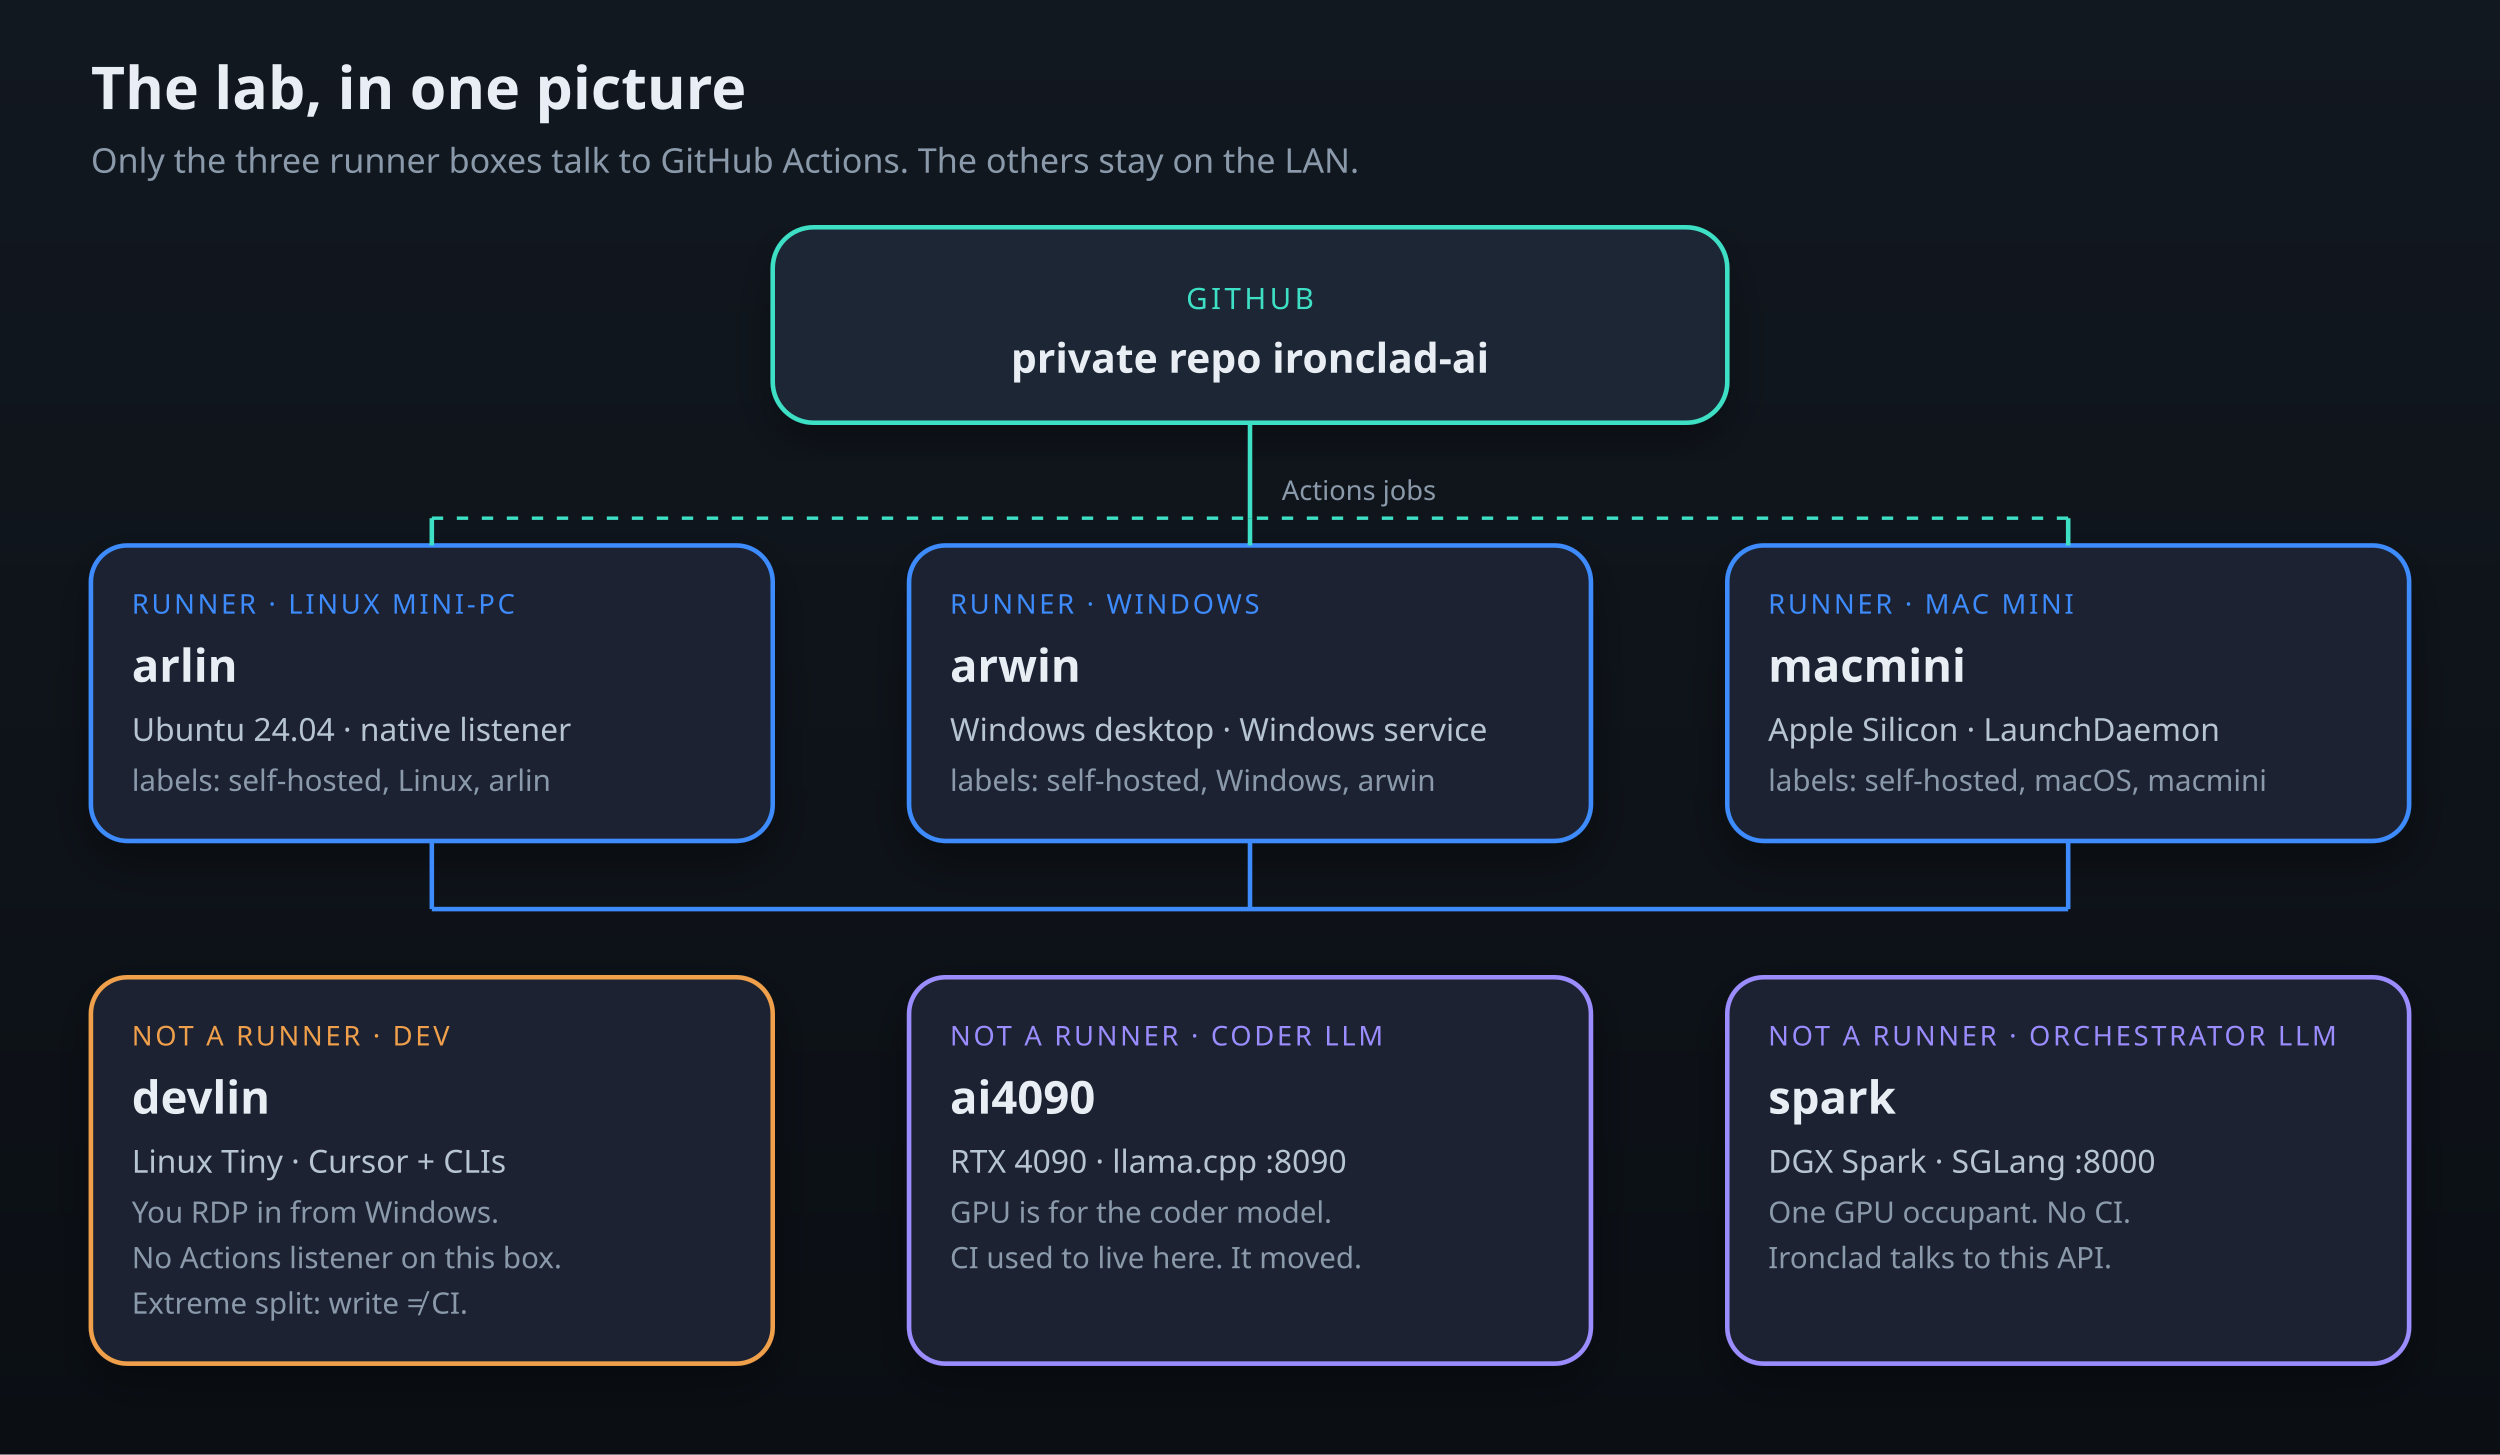
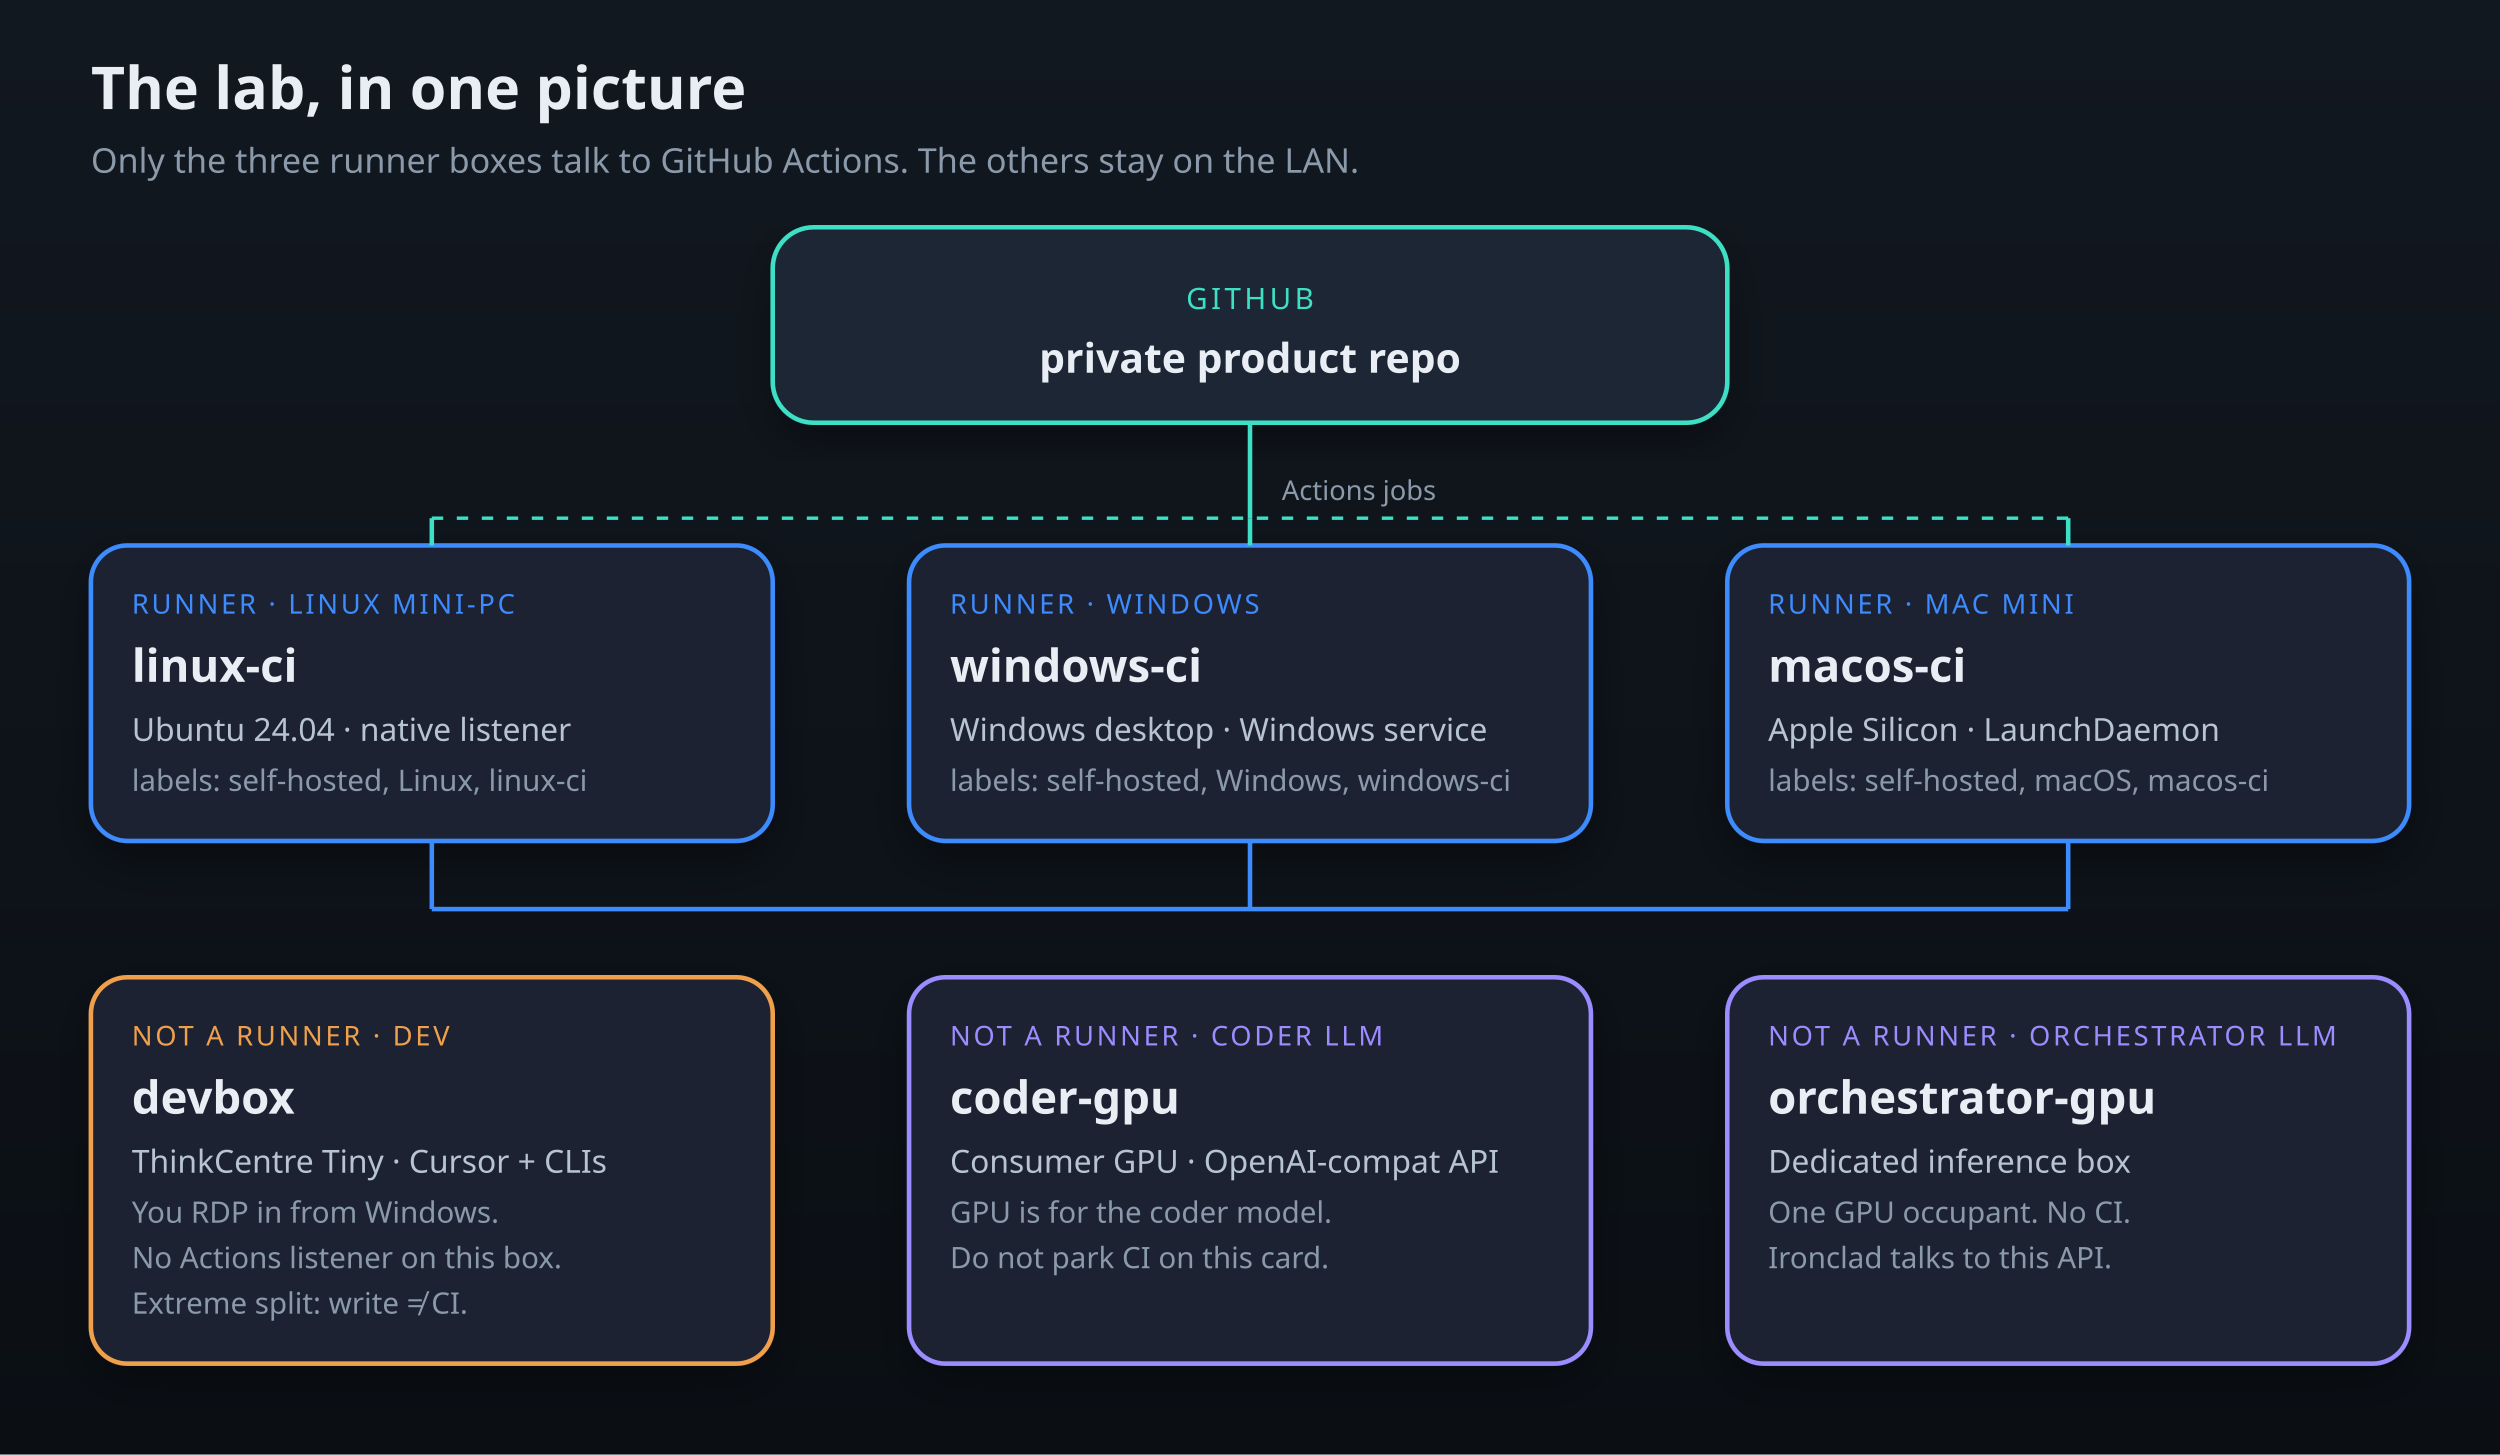
<svg xmlns="http://www.w3.org/2000/svg" viewBox="0 0 1100 640" role="img" aria-labelledby="t d">
  <defs>
    <linearGradient id="bg" x1="0" y1="0" x2="0" y2="1">
      <stop offset="0" stop-color="#121820" />
      <stop offset="1" stop-color="#0b0f14" />
    </linearGradient>
    <filter id="s" x="-10%" y="-10%" width="120%" height="130%">
      <feDropShadow dx="0" dy="8" stdDeviation="10" flood-color="#000" flood-opacity="0.35" />
    </filter>
  </defs>
  <rect width="1100" height="640" fill="url(#bg)" />
  <text x="40" y="48" fill="#e8eef4" font-family="Segoe UI, system-ui, sans-serif" font-size="26" font-weight="700">The lab, in one picture</text>
  <text x="40" y="76" fill="#8b9aab" font-family="Segoe UI, system-ui, sans-serif" font-size="15">Only the three runner boxes talk to GitHub Actions. The others stay on the LAN.</text>
  <rect x="340" y="100" rx="18" width="420" height="86" fill="#1c2734" stroke="#3ee0c5" stroke-width="2" filter="url(#s)" />
  <text x="550" y="136" text-anchor="middle" fill="#3ee0c5" font-family="Segoe UI, system-ui, sans-serif" font-size="13" letter-spacing="1.5">GITHUB</text>
-   <text x="550" y="164" text-anchor="middle" fill="#e8eef4" font-family="Segoe UI, system-ui, sans-serif" font-size="18" font-weight="700">private repo  ironclad-ai</text>
+   <text x="550" y="164" text-anchor="middle" fill="#e8eef4" font-family="Segoe UI, system-ui, sans-serif" font-size="18" font-weight="700">private product repo</text>
  <line x1="550" y1="186" x2="550" y2="228" stroke="#3ee0c5" stroke-width="2" />
  <text x="564" y="220" fill="#8b9aab" font-family="Segoe UI, system-ui, sans-serif" font-size="12">Actions jobs</text>
  <g font-family="Segoe UI, system-ui, sans-serif">
    <rect x="40" y="240" rx="16" width="300" height="130" fill="#1a2330" stroke="#3d8bfd" stroke-width="2" filter="url(#s)" />
    <text x="58" y="270" fill="#3d8bfd" font-size="12" letter-spacing="1.2">RUNNER · LINUX MINI-PC</text>
-     <text x="58" y="300" fill="#e8eef4" font-size="20" font-weight="700">arlin</text>
+     <text x="58" y="300" fill="#e8eef4" font-size="20" font-weight="700">linux-ci</text>
    <text x="58" y="326" fill="#b7c4d2" font-size="14">Ubuntu 24.04 · native listener</text>
-     <text x="58" y="348" fill="#8b9aab" font-size="13">labels: self-hosted, Linux, arlin</text>
+     <text x="58" y="348" fill="#8b9aab" font-size="13">labels: self-hosted, Linux, linux-ci</text>
    <rect x="400" y="240" rx="16" width="300" height="130" fill="#1a2330" stroke="#3d8bfd" stroke-width="2" filter="url(#s)" />
    <text x="418" y="270" fill="#3d8bfd" font-size="12" letter-spacing="1.2">RUNNER · WINDOWS</text>
-     <text x="418" y="300" fill="#e8eef4" font-size="20" font-weight="700">arwin</text>
+     <text x="418" y="300" fill="#e8eef4" font-size="20" font-weight="700">windows-ci</text>
    <text x="418" y="326" fill="#b7c4d2" font-size="14">Windows desktop · Windows service</text>
-     <text x="418" y="348" fill="#8b9aab" font-size="13">labels: self-hosted, Windows, arwin</text>
+     <text x="418" y="348" fill="#8b9aab" font-size="13">labels: self-hosted, Windows, windows-ci</text>
    <rect x="760" y="240" rx="16" width="300" height="130" fill="#1a2330" stroke="#3d8bfd" stroke-width="2" filter="url(#s)" />
    <text x="778" y="270" fill="#3d8bfd" font-size="12" letter-spacing="1.2">RUNNER · MAC MINI</text>
-     <text x="778" y="300" fill="#e8eef4" font-size="20" font-weight="700">macmini</text>
+     <text x="778" y="300" fill="#e8eef4" font-size="20" font-weight="700">macos-ci</text>
    <text x="778" y="326" fill="#b7c4d2" font-size="14">Apple Silicon · LaunchDaemon</text>
-     <text x="778" y="348" fill="#8b9aab" font-size="13">labels: self-hosted, macOS, macmini</text>
+     <text x="778" y="348" fill="#8b9aab" font-size="13">labels: self-hosted, macOS, macos-ci</text>
  </g>
  <line x1="190" y1="370" x2="190" y2="400" stroke="#3d8bfd" stroke-width="2" />
  <line x1="550" y1="370" x2="550" y2="400" stroke="#3d8bfd" stroke-width="2" />
  <line x1="910" y1="370" x2="910" y2="400" stroke="#3d8bfd" stroke-width="2" />
  <line x1="190" y1="400" x2="910" y2="400" stroke="#3d8bfd" stroke-width="2" />
  <line x1="550" y1="228" x2="550" y2="240" stroke="#3ee0c5" stroke-width="2" />
  <line x1="190" y1="228" x2="910" y2="228" stroke="#3ee0c5" stroke-width="1.5" stroke-dasharray="5 6" />
  <line x1="190" y1="228" x2="190" y2="240" stroke="#3ee0c5" stroke-width="2" />
  <line x1="910" y1="228" x2="910" y2="240" stroke="#3ee0c5" stroke-width="2" />
  <g font-family="Segoe UI, system-ui, sans-serif">
    <rect x="40" y="430" rx="16" width="300" height="170" fill="#1a2330" stroke="#f0a04b" stroke-width="2" filter="url(#s)" />
    <text x="58" y="460" fill="#f0a04b" font-size="12" letter-spacing="1.2">NOT A RUNNER · DEV</text>
-     <text x="58" y="490" fill="#e8eef4" font-size="20" font-weight="700">devlin</text>
-     <text x="58" y="516" fill="#b7c4d2" font-size="14">Linux Tiny · Cursor + CLIs</text>
+     <text x="58" y="490" fill="#e8eef4" font-size="20" font-weight="700">devbox</text>
+     <text x="58" y="516" fill="#b7c4d2" font-size="14">ThinkCentre Tiny · Cursor + CLIs</text>
    <text x="58" y="538" fill="#8b9aab" font-size="13">You RDP in from Windows.</text>
    <text x="58" y="558" fill="#8b9aab" font-size="13">No Actions listener on this box.</text>
    <text x="58" y="578" fill="#8b9aab" font-size="13">Extreme split: write ≠ CI.</text>
    <rect x="400" y="430" rx="16" width="300" height="170" fill="#1a2330" stroke="#9b8cff" stroke-width="2" filter="url(#s)" />
    <text x="418" y="460" fill="#9b8cff" font-size="12" letter-spacing="1.2">NOT A RUNNER · CODER LLM</text>
-     <text x="418" y="490" fill="#e8eef4" font-size="20" font-weight="700">ai4090</text>
-     <text x="418" y="516" fill="#b7c4d2" font-size="14">RTX 4090 · llama.cpp :8090</text>
+     <text x="418" y="490" fill="#e8eef4" font-size="20" font-weight="700">coder-gpu</text>
+     <text x="418" y="516" fill="#b7c4d2" font-size="14">Consumer GPU · OpenAI-compat API</text>
    <text x="418" y="538" fill="#8b9aab" font-size="13">GPU is for the coder model.</text>
-     <text x="418" y="558" fill="#8b9aab" font-size="13">CI used to live here. It moved.</text>
+     <text x="418" y="558" fill="#8b9aab" font-size="13">Do not park CI on this card.</text>
    <rect x="760" y="430" rx="16" width="300" height="170" fill="#1a2330" stroke="#9b8cff" stroke-width="2" filter="url(#s)" />
    <text x="778" y="460" fill="#9b8cff" font-size="12" letter-spacing="1.2">NOT A RUNNER · ORCHESTRATOR LLM</text>
-     <text x="778" y="490" fill="#e8eef4" font-size="20" font-weight="700">spark</text>
-     <text x="778" y="516" fill="#b7c4d2" font-size="14">DGX Spark · SGLang :8000</text>
+     <text x="778" y="490" fill="#e8eef4" font-size="20" font-weight="700">orchestrator-gpu</text>
+     <text x="778" y="516" fill="#b7c4d2" font-size="14">Dedicated inference box</text>
    <text x="778" y="538" fill="#8b9aab" font-size="13">One GPU occupant. No CI.</text>
    <text x="778" y="558" fill="#8b9aab" font-size="13">Ironclad talks to this API.</text>
  </g>
</svg>
